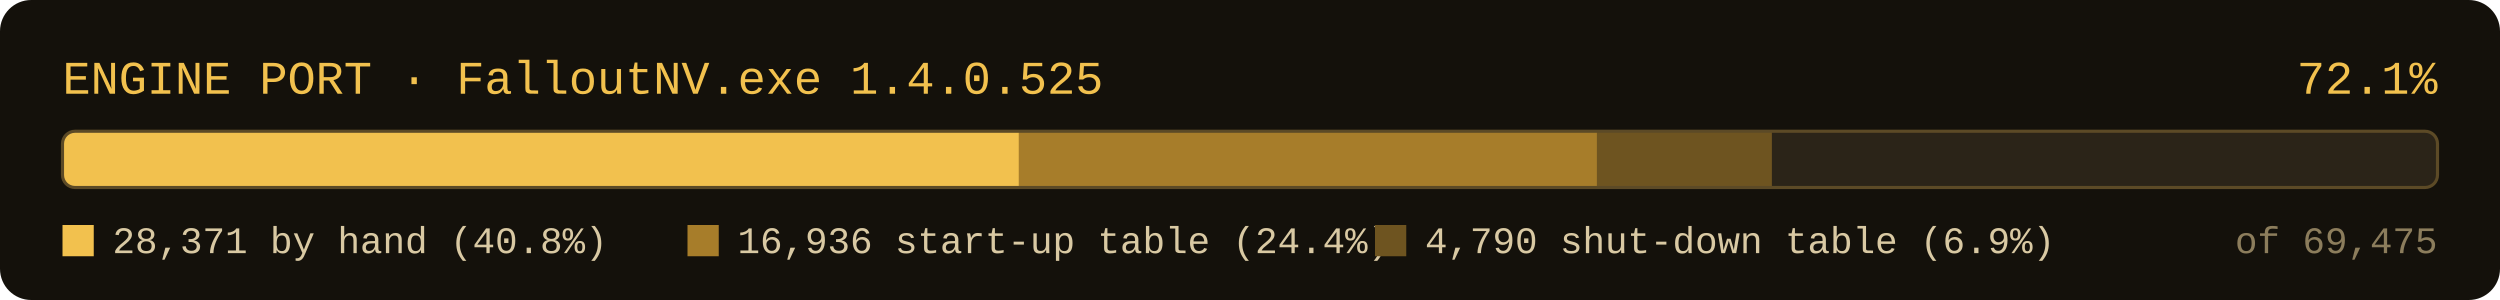
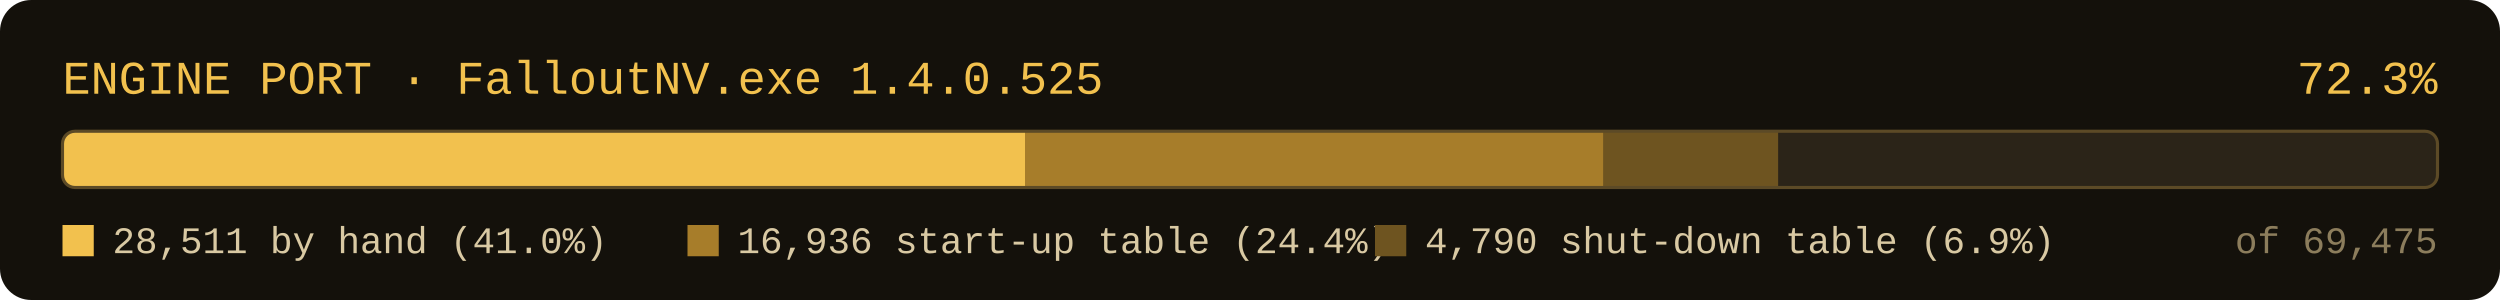
- <svg xmlns="http://www.w3.org/2000/svg" width="800" height="96" viewBox="0 0 800 96" role="img" aria-label="Engine port progress: 40.8% translated by hand, 24.4% start-up table, 6.9% shut-down table, 72.1% covered in all">
+ <svg xmlns="http://www.w3.org/2000/svg" width="800" height="96" viewBox="0 0 800 96" role="img" aria-label="Engine port progress: 41.0% translated by hand, 24.4% start-up table, 6.9% shut-down table, 72.3% covered in all">
  <rect x="0" y="0" width="800" height="96" rx="10" fill="#14110b" />
  <text x="20" y="30" font-family="Consolas, 'Courier New', monospace" font-size="15" fill="#f2c14e">ENGINE PORT · FalloutNV.exe 1.4.0.525</text>
-   <text x="780" y="30" text-anchor="end" font-family="Consolas, 'Courier New', monospace" font-size="15" fill="#f2c14e">72.1%</text>
+   <text x="780" y="30" text-anchor="end" font-family="Consolas, 'Courier New', monospace" font-size="15" fill="#f2c14e">72.3%</text>
  <rect x="20" y="42" width="760" height="18" rx="4" fill="#2b2418" />
-   <rect x="20" y="42" width="310" height="18" rx="4" fill="#f2c14e" />
-   <rect x="326" y="42" width="189" height="18" fill="#a77d2a" />
-   <rect x="511" y="42" width="56" height="18" fill="#6e5420" />
+   <rect x="20" y="42" width="312" height="18" rx="4" fill="#f2c14e" />
+   <rect x="328" y="42" width="189" height="18" fill="#a77d2a" />
+   <rect x="513" y="42" width="56" height="18" fill="#6e5420" />
  <rect x="20" y="42" width="760" height="18" rx="4" fill="none" stroke="#5c4a26" stroke-width="1" />
  <rect x="20" y="72" width="10" height="10" fill="#f2c14e" />
-   <text x="36" y="81" font-family="Consolas, 'Courier New', monospace" font-size="12" fill="#d9c9a3">28,371 by hand (40.8%)</text>
+   <text x="36" y="81" font-family="Consolas, 'Courier New', monospace" font-size="12" fill="#d9c9a3">28,511 by hand (41.0%)</text>
  <rect x="220" y="72" width="10" height="10" fill="#a77d2a" />
  <text x="236" y="81" font-family="Consolas, 'Courier New', monospace" font-size="12" fill="#d9c9a3">16,936 start-up table (24.4%)</text>
  <rect x="440" y="72" width="10" height="10" fill="#6e5420" />
  <text x="456" y="81" font-family="Consolas, 'Courier New', monospace" font-size="12" fill="#d9c9a3">4,790 shut-down table (6.9%)</text>
  <text x="780" y="81" text-anchor="end" font-family="Consolas, 'Courier New', monospace" font-size="12" fill="#8c7d5c">of 69,475</text>
</svg>
